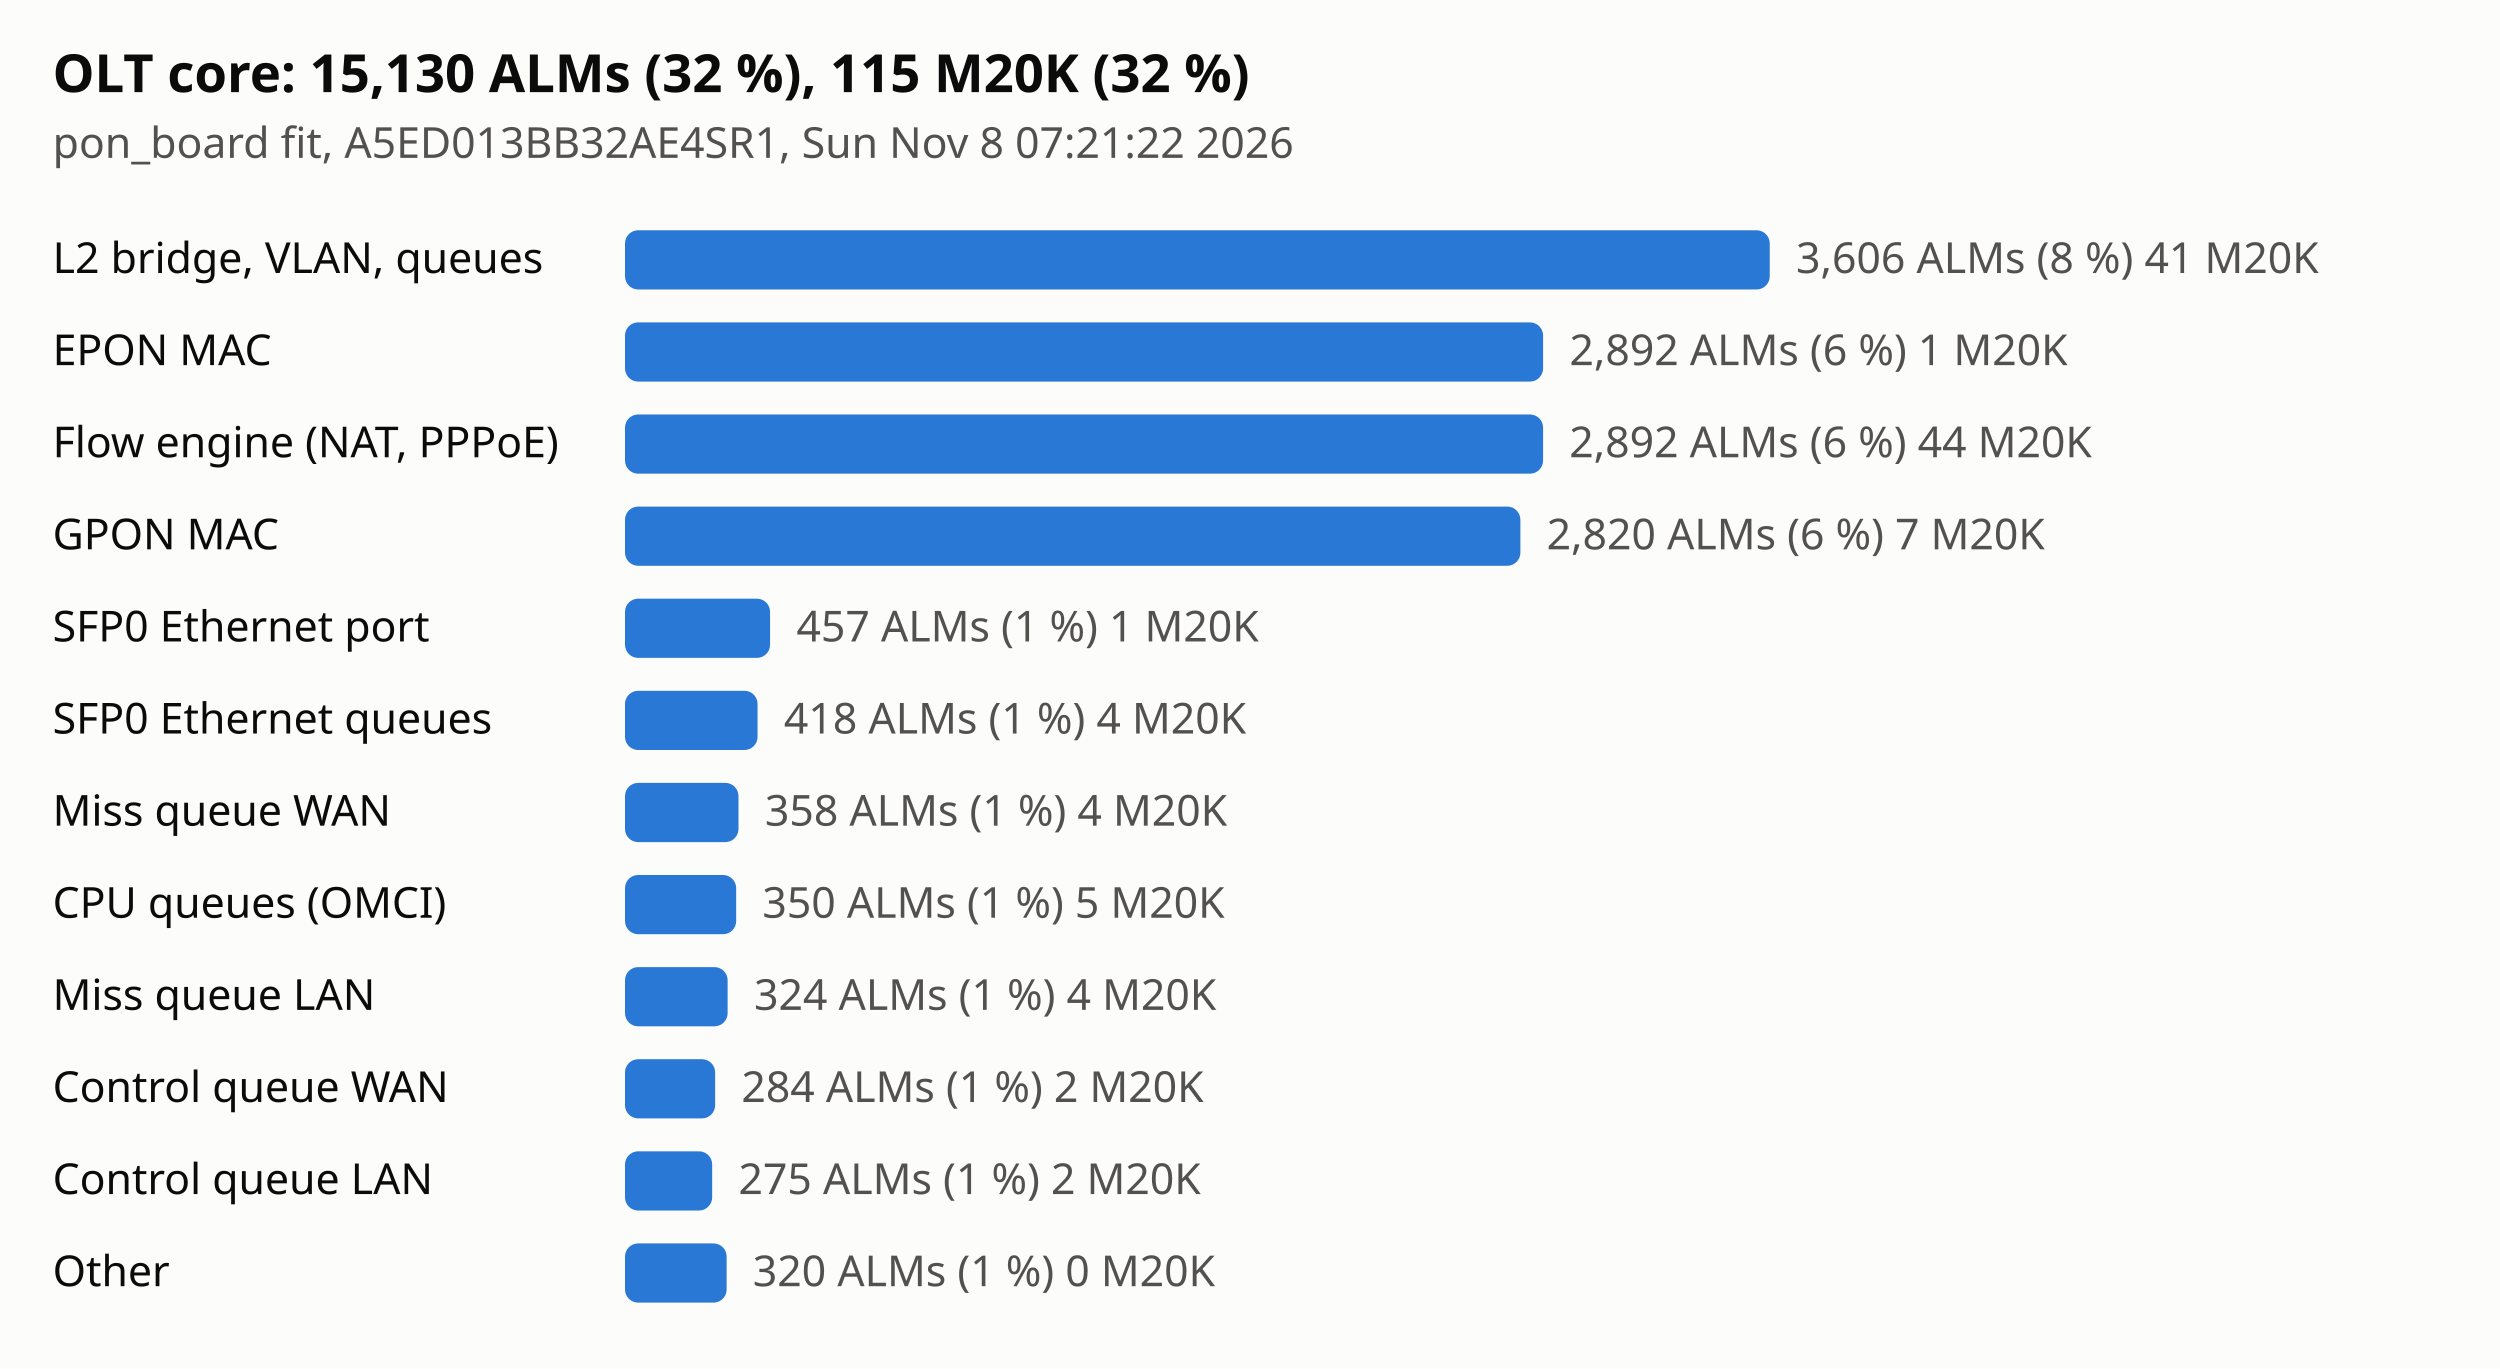
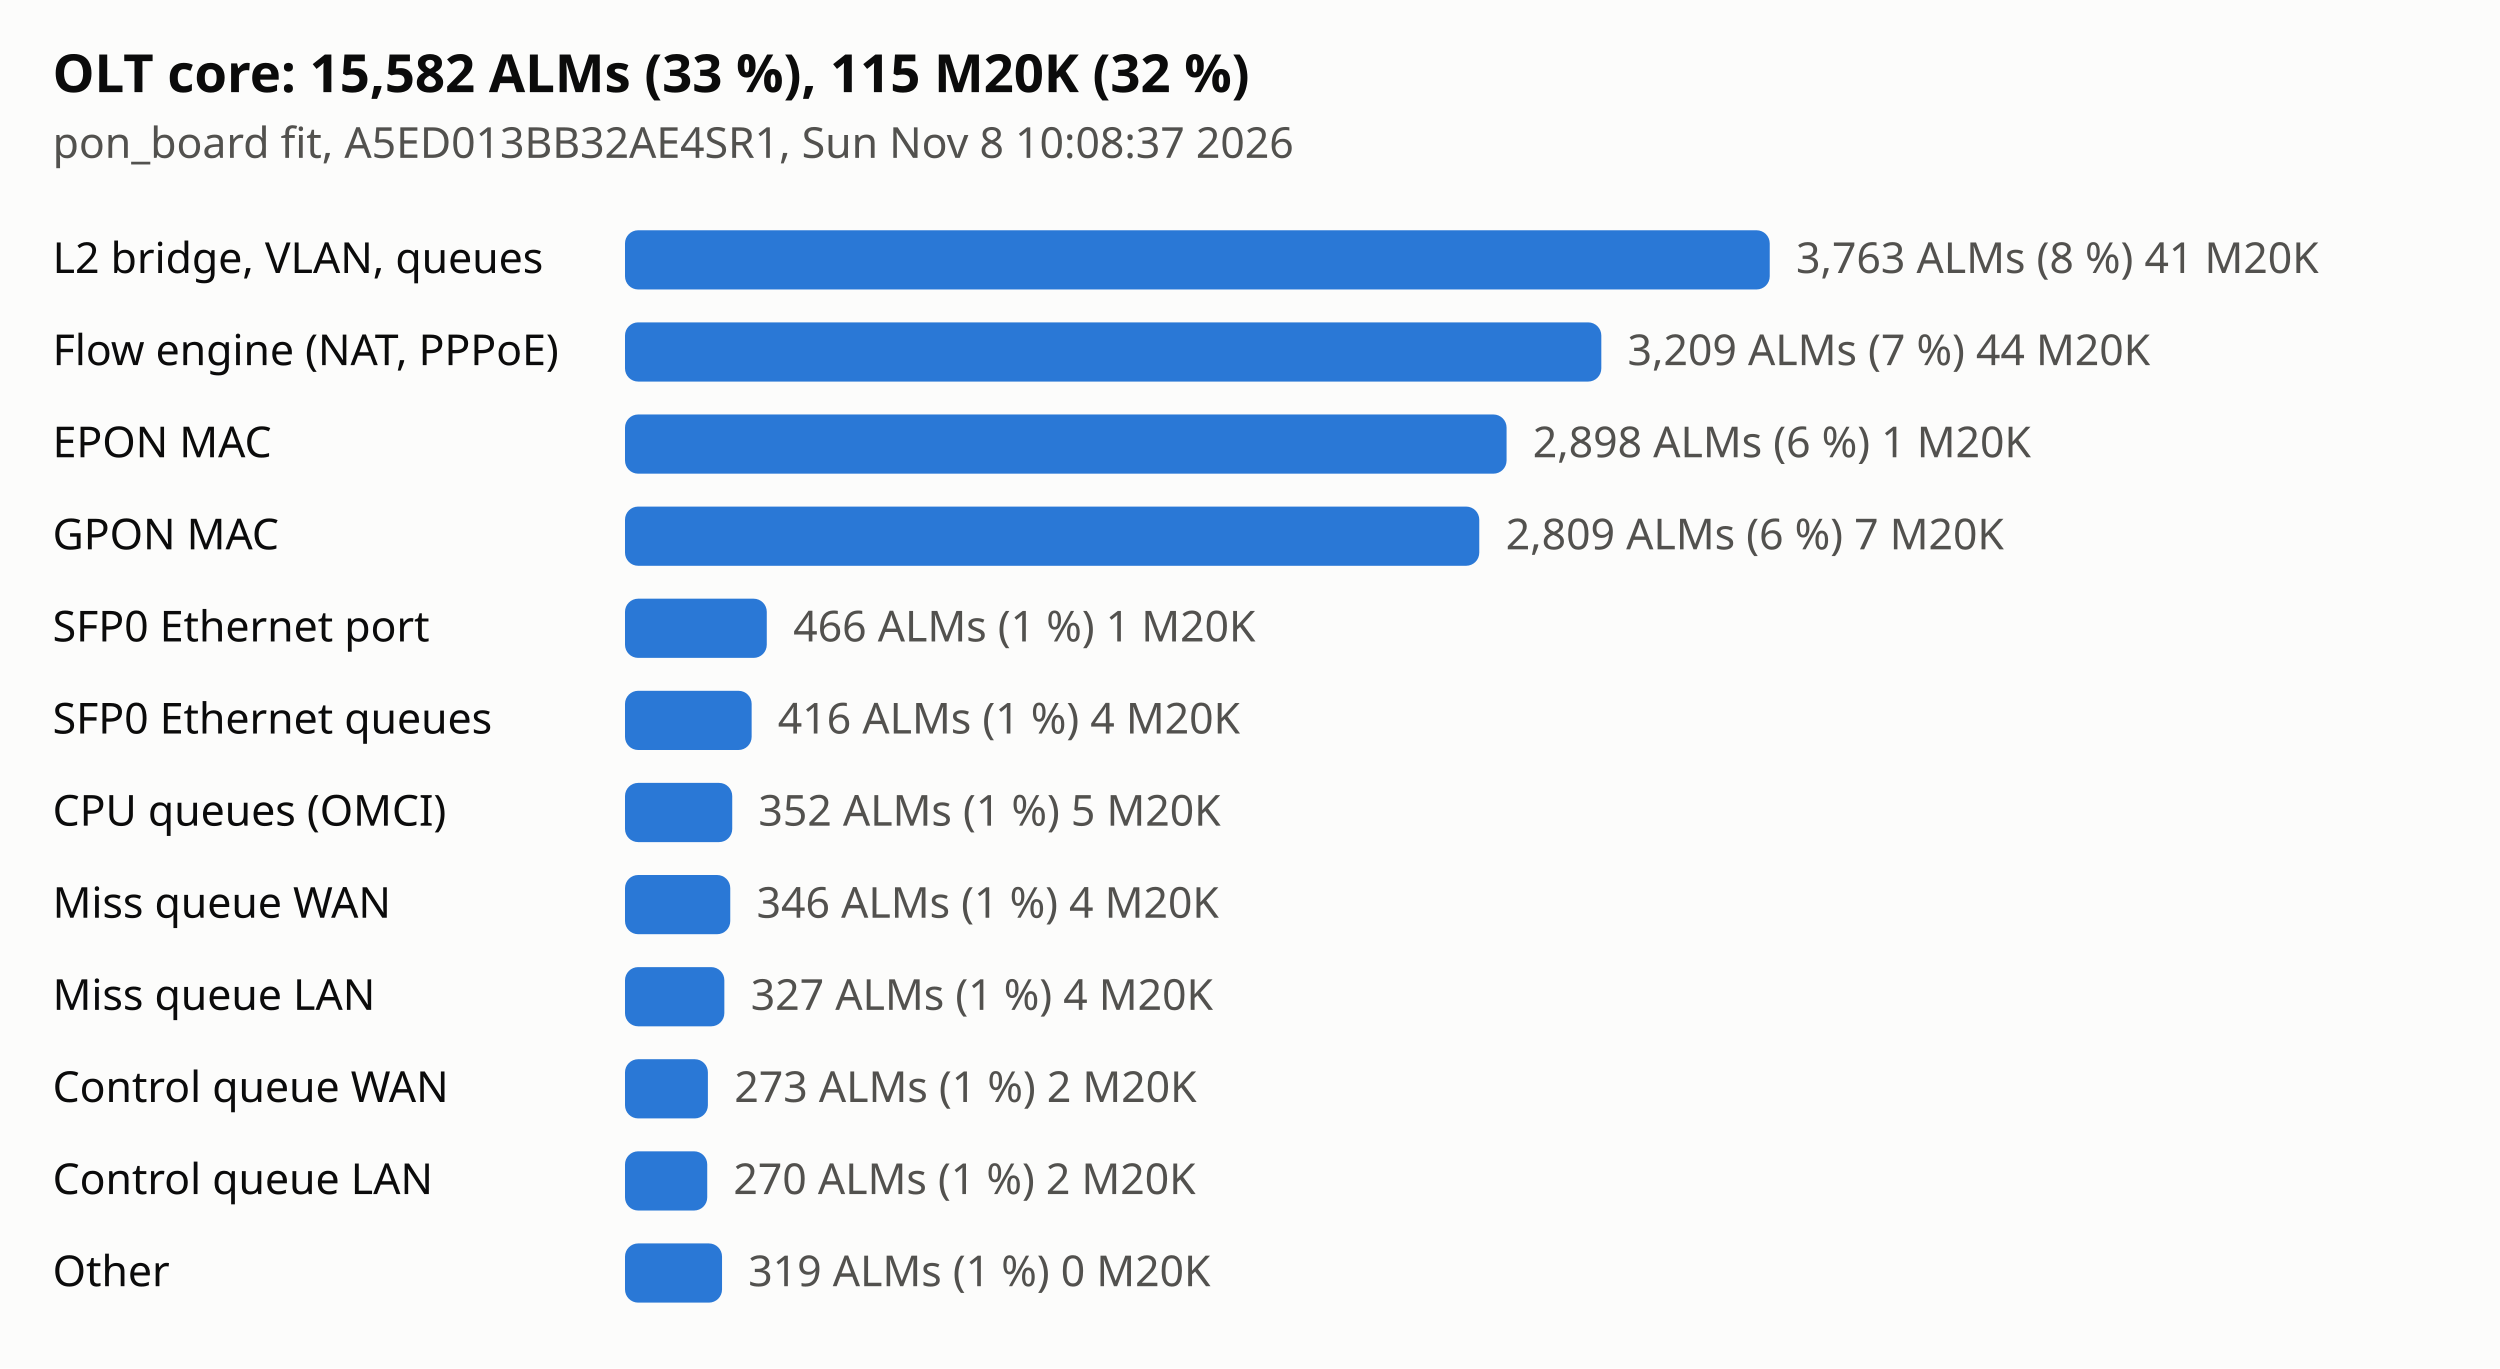
<svg xmlns="http://www.w3.org/2000/svg" width="760" height="416" viewBox="0 0 760 416" role="img">
  <style>text { font: 13px system-ui, sans-serif; } .h { font-size: 16px; font-weight: 600; } .bg { fill: #fcfcfb; } text { fill: #0b0b0b; } .t2 { fill: #52514e; } .track { fill: #e6e5e0; } .s0 { fill: #2a78d6; } .s1 { fill: #eb6834; } .s2 { fill: #1baf7a; } .s3 { fill: #eda100; } .s4 { fill: #e87ba4; } .s5 { fill: #008300; } .s6 { fill: #6250d6; } @media (prefers-color-scheme: dark) { .bg { fill: #1a1a19; } text { fill: #f0efec; } .t2 { fill: #c3c2b7; } .track { fill: #33332f; } .s0 { fill: #3987e5; } .s1 { fill: #d95926; } .s2 { fill: #199e70; } .s3 { fill: #c98500; } .s4 { fill: #d55181; } .s5 { fill: #008300; } .s6 { fill: #9085e9; } }</style>
  <rect width="760" height="416" class="bg" />
-   <text x="16" y="28" class="h" text-anchor="start">OLT core: 15,130 ALMs (32 %), 115 M20K (32 %)</text>
-   <text x="16" y="48" class="t2" text-anchor="start">pon_board fit, A5ED013BB32AE4SR1, Sun Nov  8 07:21:22 2026</text>
+   <text x="16" y="28" class="h" text-anchor="start">OLT core: 15,582 ALMs (33 %), 115 M20K (32 %)</text>
+   <text x="16" y="48" class="t2" text-anchor="start">pon_board fit, A5ED013BB32AE4SR1, Sun Nov  8 10:08:37 2026</text>
  <text x="16" y="83" class="" text-anchor="start">L2 bridge, VLAN, queues</text>
  <rect x="190.0" y="70" width="348.0" height="18" rx="4" class="s0" />
-   <text x="546.0" y="83" class="t2" text-anchor="start">3,606 ALMs (8 %)  41 M20K</text>
-   <text x="16" y="111" class="" text-anchor="start">EPON MAC</text>
-   <rect x="190.0" y="98" width="279.1" height="18" rx="4" class="s0" />
-   <text x="477.11" y="111" class="t2" text-anchor="start">2,892 ALMs (6 %)  1 M20K</text>
-   <text x="16" y="139" class="" text-anchor="start">Flow engine (NAT, PPPoE)</text>
-   <rect x="190.0" y="126" width="279.1" height="18" rx="4" class="s0" />
-   <text x="477.052" y="139" class="t2" text-anchor="start">2,892 ALMs (6 %)  44 M20K</text>
+   <text x="546.0" y="83" class="t2" text-anchor="start">3,763 ALMs (8 %)  41 M20K</text>
+   <text x="16" y="111" class="" text-anchor="start">Flow engine (NAT, PPPoE)</text>
+   <rect x="190.0" y="98" width="296.8" height="18" rx="4" class="s0" />
+   <text x="494.776" y="111" class="t2" text-anchor="start">3,209 ALMs (7 %)  44 M20K</text>
+   <text x="16" y="139" class="" text-anchor="start">EPON MAC</text>
+   <rect x="190.0" y="126" width="268.0" height="18" rx="4" class="s0" />
+   <text x="465.959" y="139" class="t2" text-anchor="start">2,898 ALMs (6 %)  1 M20K</text>
  <text x="16" y="167" class="" text-anchor="start">GPON MAC</text>
-   <rect x="190.0" y="154" width="272.2" height="18" rx="4" class="s0" />
-   <text x="470.172" y="167" class="t2" text-anchor="start">2,820 ALMs (6 %)  7 M20K</text>
+   <rect x="190.0" y="154" width="259.7" height="18" rx="4" class="s0" />
+   <text x="457.738" y="167" class="t2" text-anchor="start">2,809 ALMs (6 %)  7 M20K</text>
  <text x="16" y="195" class="" text-anchor="start">SFP0 Ethernet port</text>
-   <rect x="190.0" y="182" width="44.1" height="18" rx="4" class="s0" />
-   <text x="242.128" y="195" class="t2" text-anchor="start">457 ALMs (1 %)  1 M20K</text>
+   <rect x="190.0" y="182" width="43.1" height="18" rx="4" class="s0" />
+   <text x="241.142" y="195" class="t2" text-anchor="start">466 ALMs (1 %)  1 M20K</text>
  <text x="16" y="223" class="" text-anchor="start">SFP0 Ethernet queues</text>
-   <rect x="190.0" y="210" width="40.3" height="18" rx="4" class="s0" />
-   <text x="238.307" y="223" class="t2" text-anchor="start">418 ALMs (1 %)  4 M20K</text>
-   <text x="16" y="251" class="" text-anchor="start">Miss queue WAN</text>
-   <rect x="190.0" y="238" width="34.5" height="18" rx="4" class="s0" />
-   <text x="232.537" y="251" class="t2" text-anchor="start">358 ALMs (1 %)  4 M20K</text>
-   <text x="16" y="279" class="" text-anchor="start">CPU queues (OMCI)</text>
-   <rect x="190.0" y="266" width="33.8" height="18" rx="4" class="s0" />
-   <text x="231.765" y="279" class="t2" text-anchor="start">350 ALMs (1 %)  5 M20K</text>
+   <rect x="190.0" y="210" width="38.5" height="18" rx="4" class="s0" />
+   <text x="236.453" y="223" class="t2" text-anchor="start">416 ALMs (1 %)  4 M20K</text>
+   <text x="16" y="251" class="" text-anchor="start">CPU queues (OMCI)</text>
+   <rect x="190.0" y="238" width="32.6" height="18" rx="4" class="s0" />
+   <text x="230.553" y="251" class="t2" text-anchor="start">352 ALMs (1 %)  5 M20K</text>
+   <text x="16" y="279" class="" text-anchor="start">Miss queue WAN</text>
+   <rect x="190.0" y="266" width="32.0" height="18" rx="4" class="s0" />
+   <text x="230.007" y="279" class="t2" text-anchor="start">346 ALMs (1 %)  4 M20K</text>
  <text x="16" y="307" class="" text-anchor="start">Miss queue LAN</text>
-   <rect x="190.0" y="294" width="31.2" height="18" rx="4" class="s0" />
-   <text x="229.236" y="307" class="t2" text-anchor="start">324 ALMs (1 %)  4 M20K</text>
+   <rect x="190.0" y="294" width="30.2" height="18" rx="4" class="s0" />
+   <text x="228.232" y="307" class="t2" text-anchor="start">327 ALMs (1 %)  4 M20K</text>
  <text x="16" y="335" class="" text-anchor="start">Control queue WAN</text>
-   <rect x="190.0" y="322" width="27.4" height="18" rx="4" class="s0" />
-   <text x="225.376" y="335" class="t2" text-anchor="start">284 ALMs (1 %)  2 M20K</text>
+   <rect x="190.0" y="322" width="25.2" height="18" rx="4" class="s0" />
+   <text x="223.238" y="335" class="t2" text-anchor="start">273 ALMs (1 %)  2 M20K</text>
  <text x="16" y="363" class="" text-anchor="start">Control queue LAN</text>
-   <rect x="190.0" y="350" width="26.5" height="18" rx="4" class="s0" />
-   <text x="224.498" y="363" class="t2" text-anchor="start">275 ALMs (1 %)  2 M20K</text>
+   <rect x="190.0" y="350" width="25.0" height="18" rx="4" class="s0" />
+   <text x="222.951" y="363" class="t2" text-anchor="start">270 ALMs (1 %)  2 M20K</text>
  <text x="16" y="391" class="" text-anchor="start">Other</text>
-   <rect x="190.0" y="378" width="30.9" height="18" rx="4" class="s0" />
-   <text x="228.85" y="391" class="t2" text-anchor="start">320 ALMs (1 %)  0 M20K</text>
+   <rect x="190.0" y="378" width="29.5" height="18" rx="4" class="s0" />
+   <text x="227.464" y="391" class="t2" text-anchor="start">319 ALMs (1 %)  0 M20K</text>
</svg>
